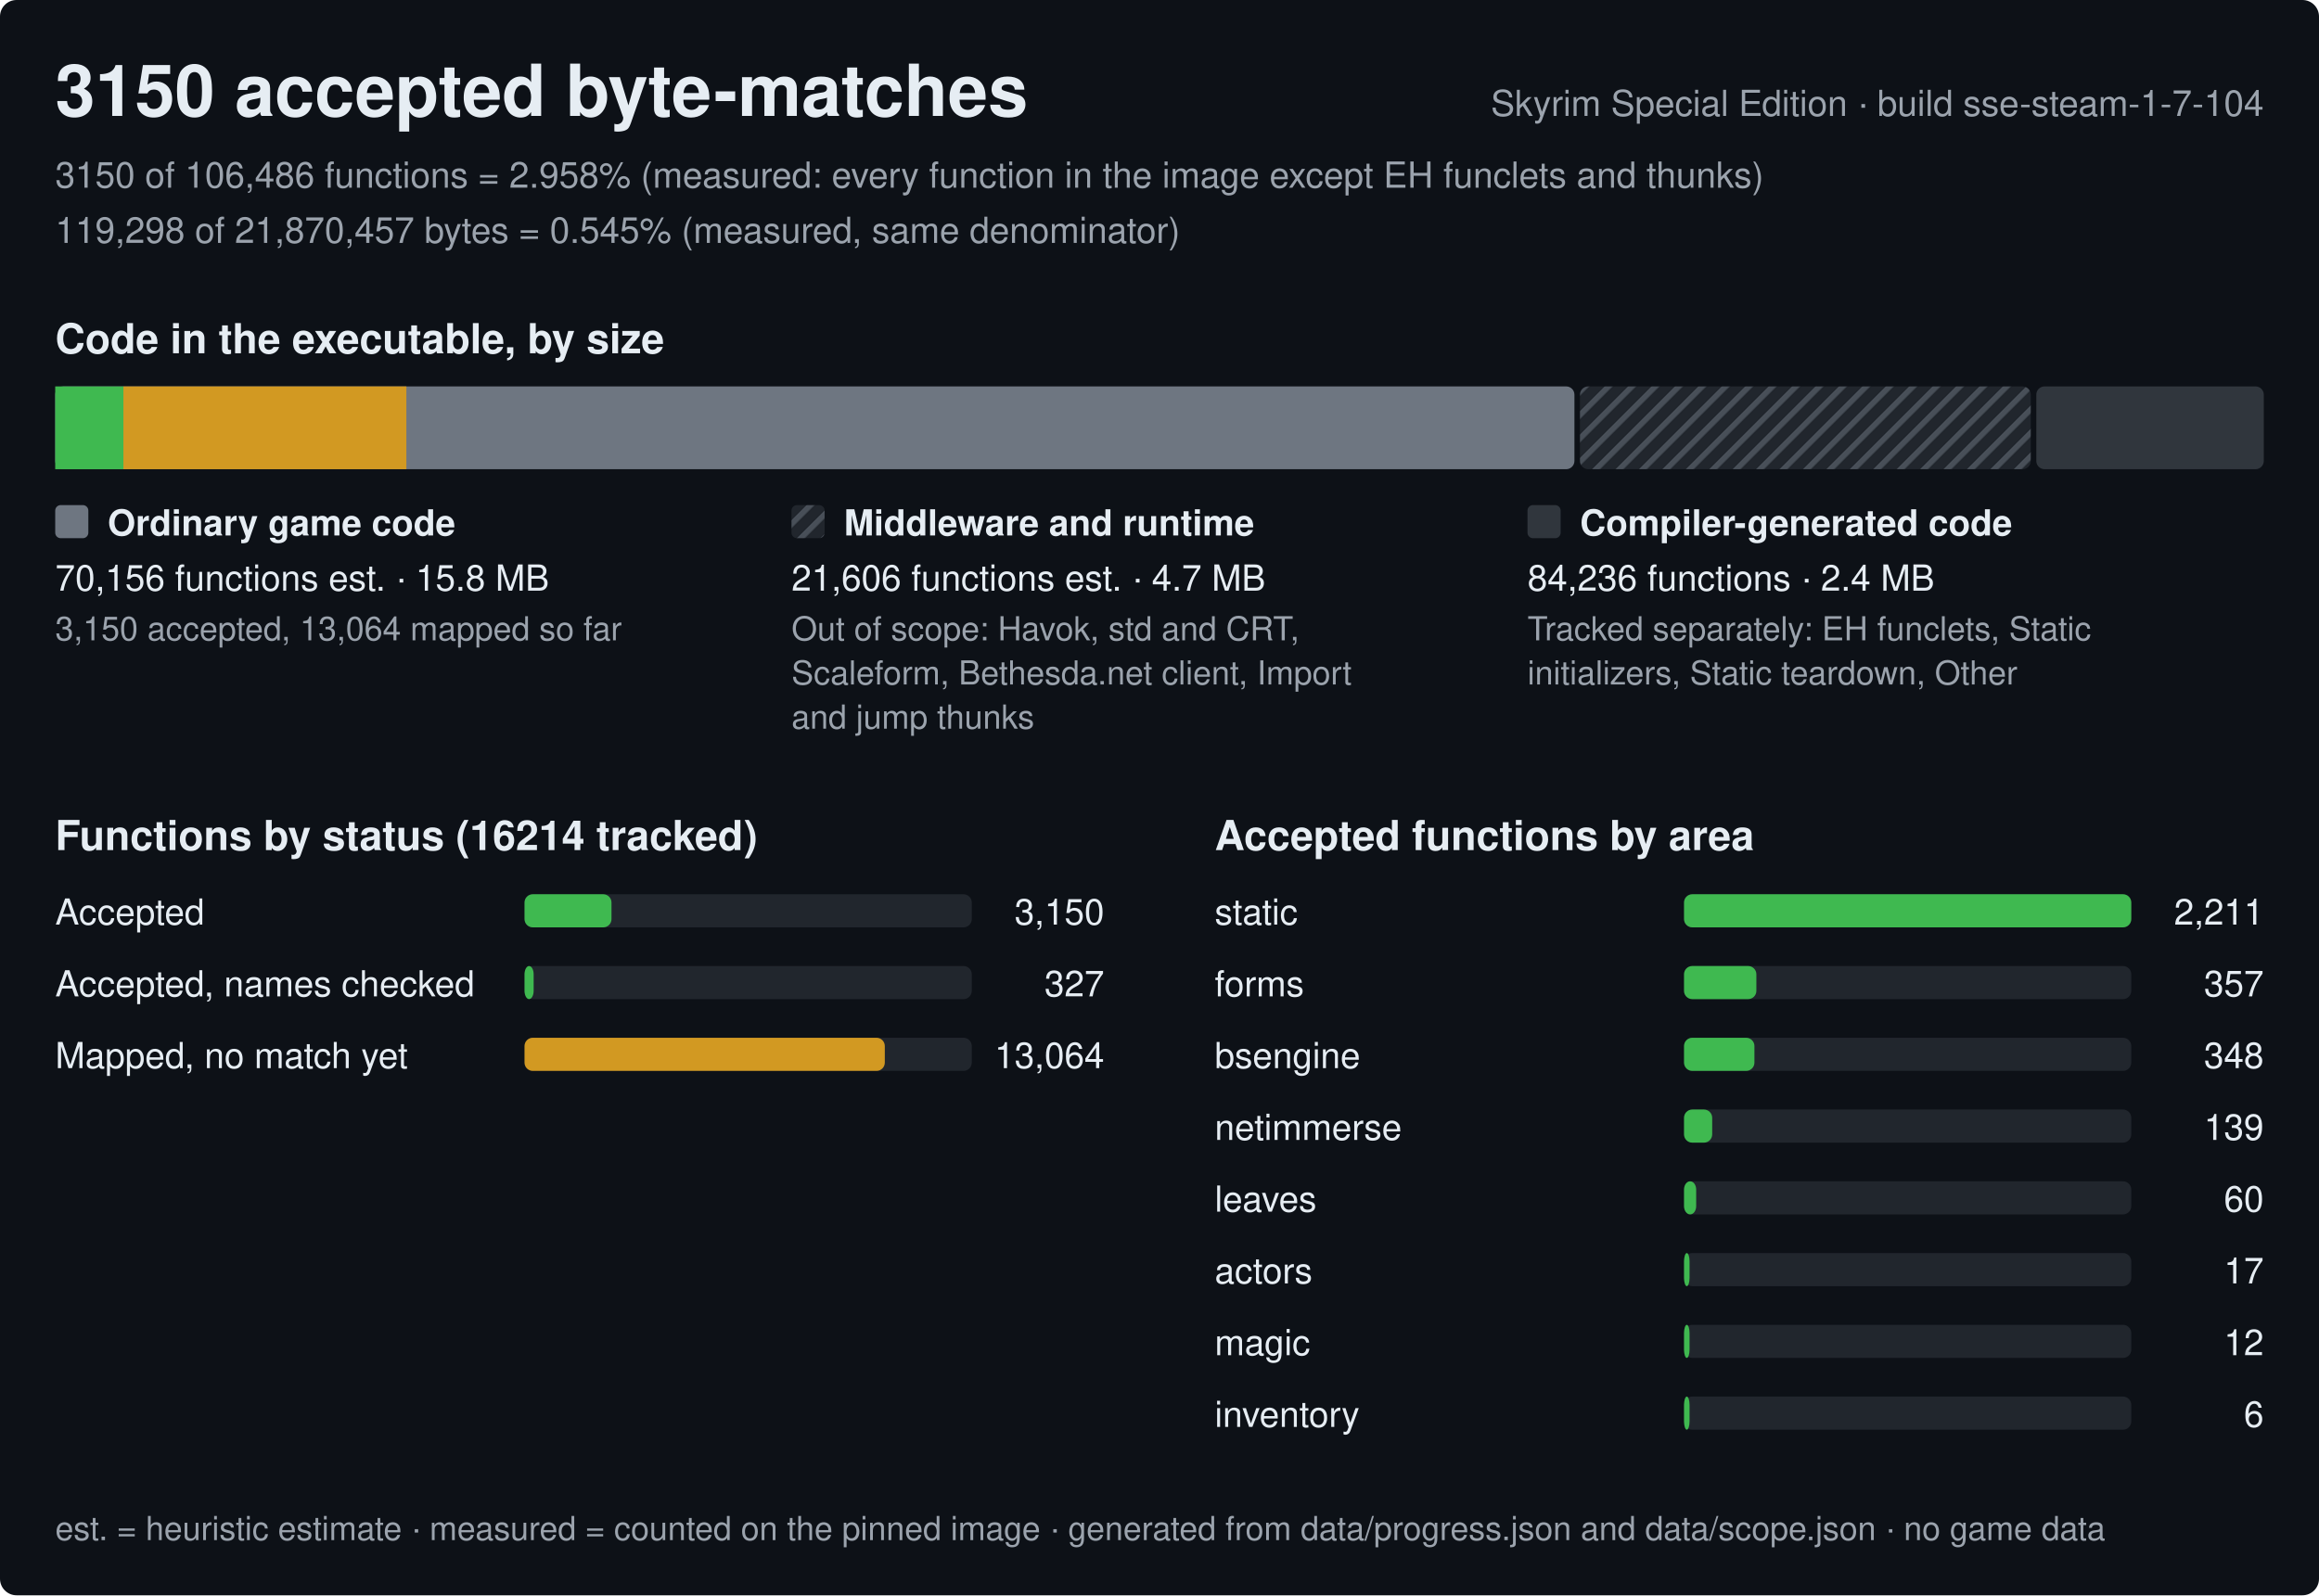
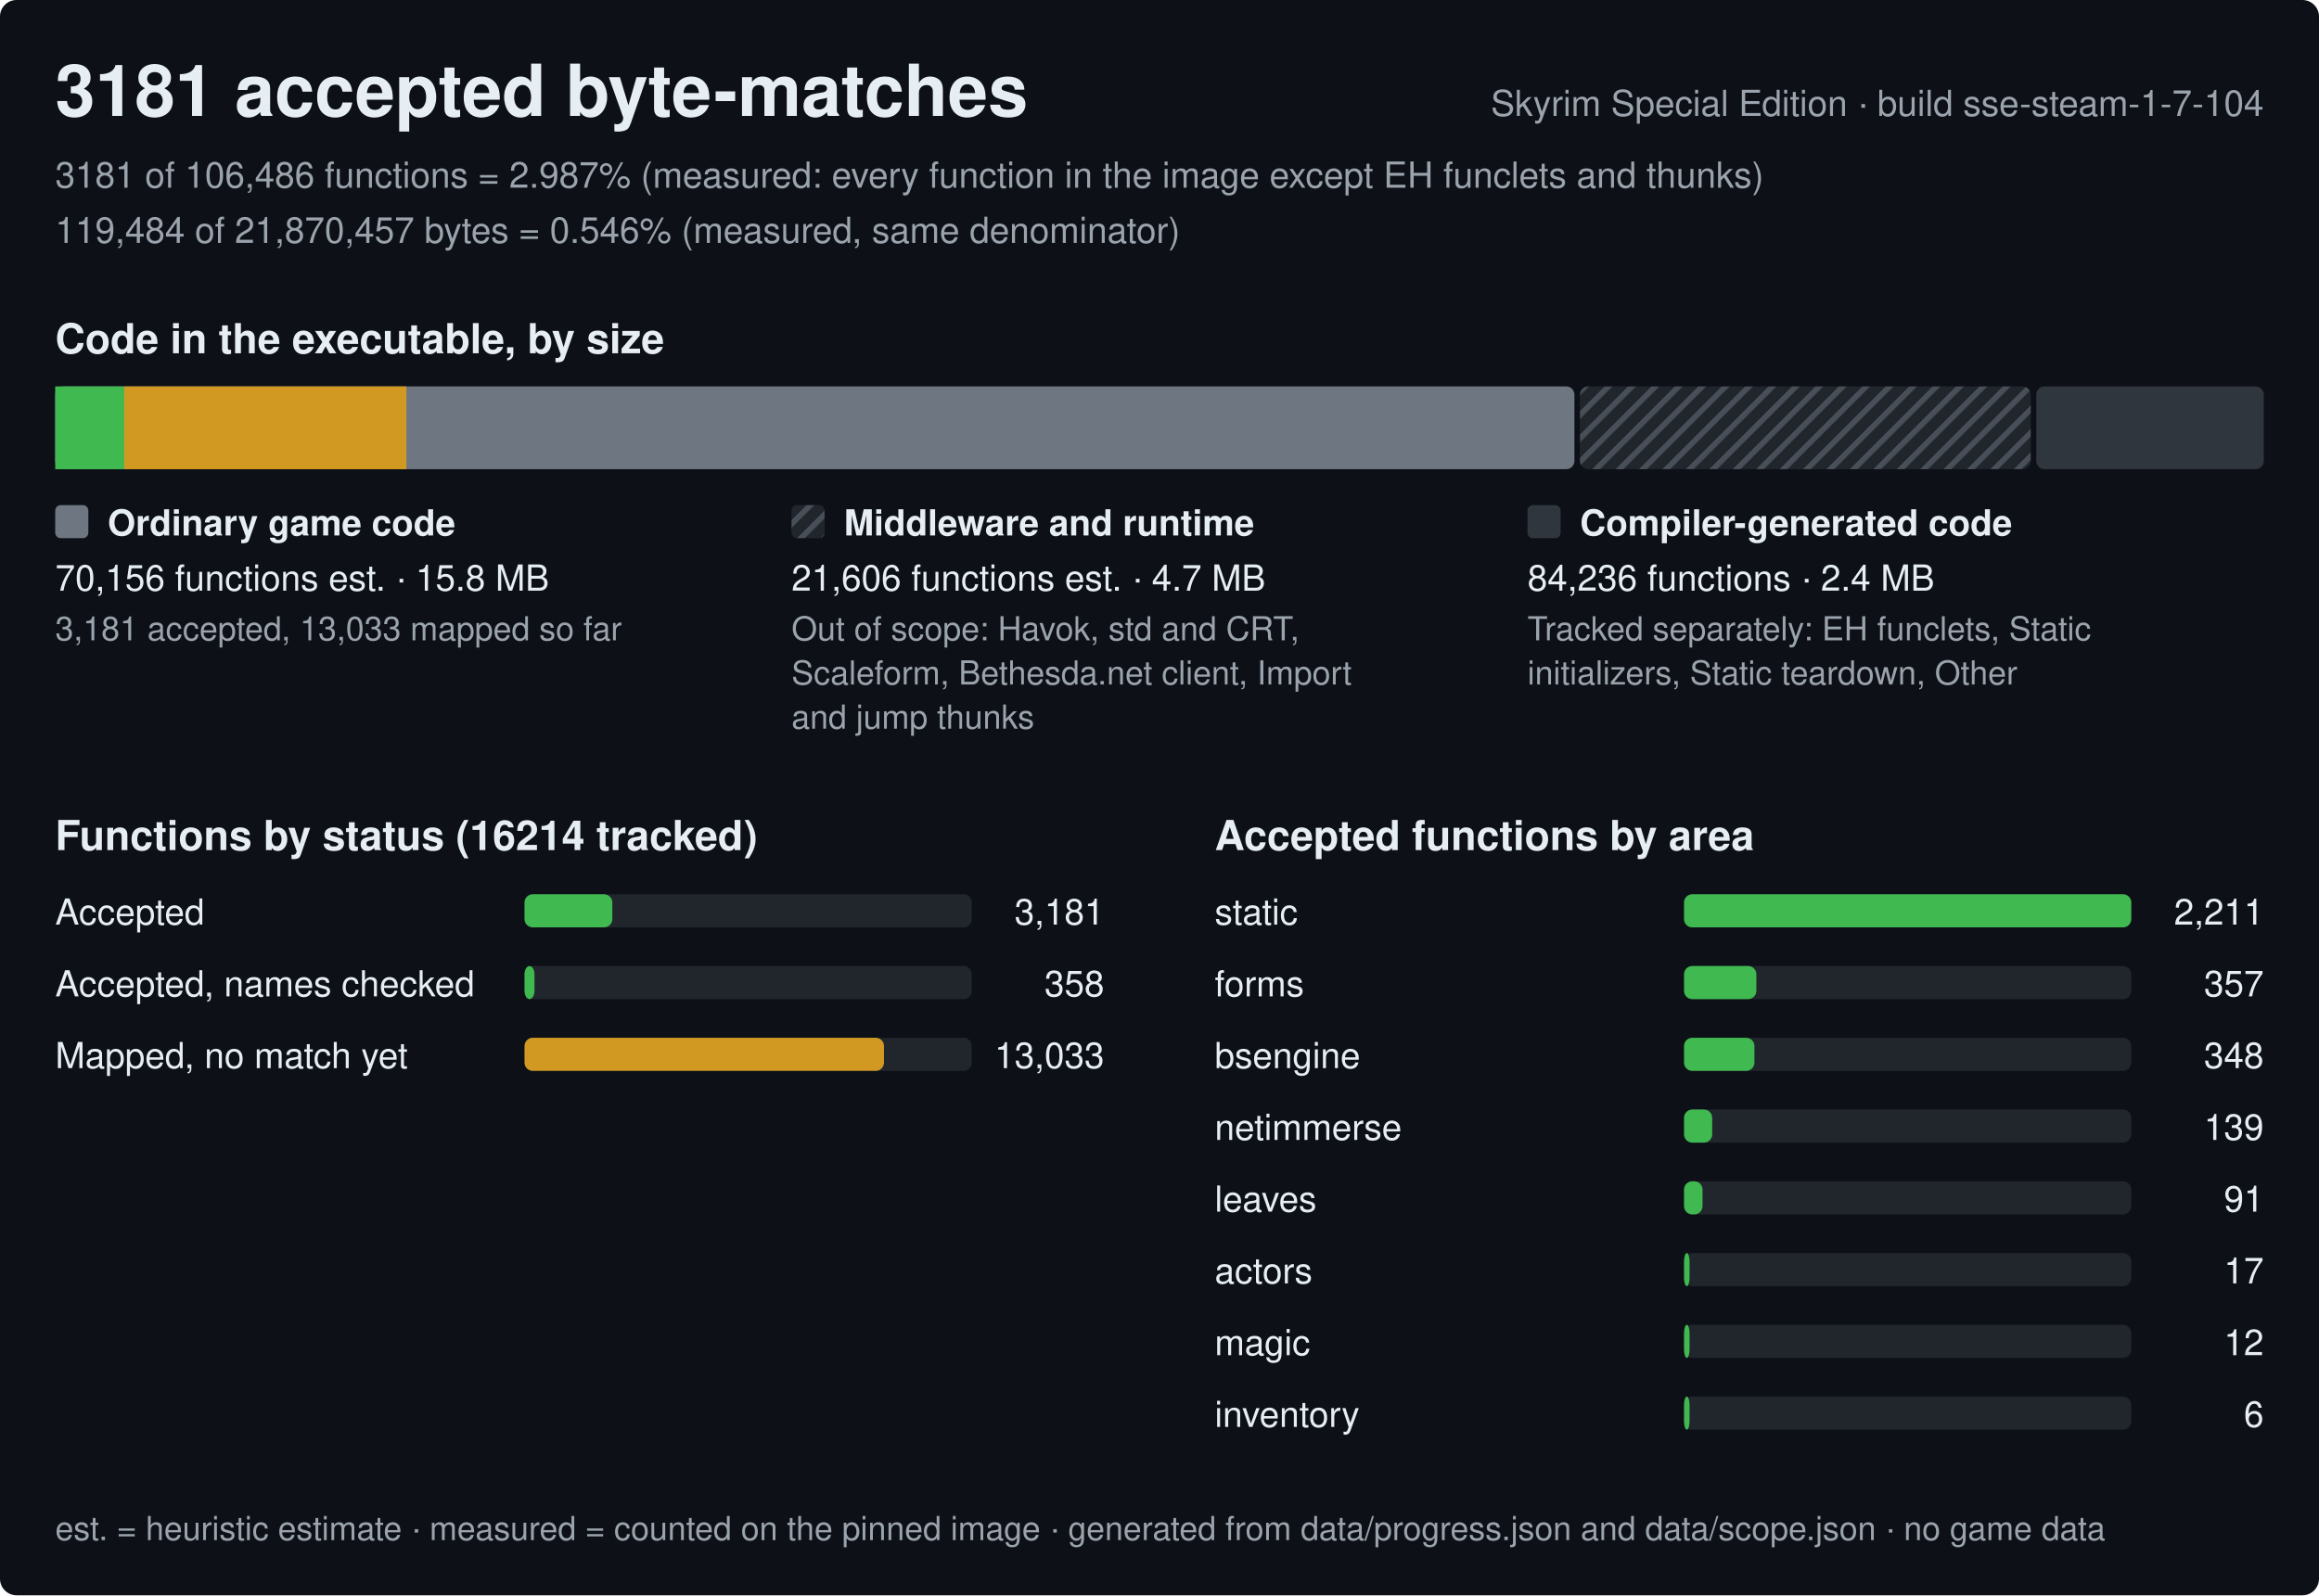
<svg xmlns="http://www.w3.org/2000/svg" width="840" height="578" viewBox="0 0 840 578" role="img" aria-label="Progress of the Skyrim Special Edition byte-matching reconstruction, build sse-steam-1-7-104">
  <style>text{font-family:-apple-system,BlinkMacSystemFont,'Segoe UI',Helvetica,Arial,sans-serif;fill:#e6edf3;white-space:pre}.h{font-size:26px;font-weight:600}.st{font-size:15px;font-weight:600}.lb{font-size:13px;font-weight:600}.bl{font-size:12px;font-weight:600;stroke:#0d1117;stroke-width:3px;paint-order:stroke;stroke-linejoin:round}.rl{font-size:13px}.fn{font-size:12px;fill:#9ba3ad}.mu{fill:#9ba3ad}</style>
  <defs>
    <pattern id="hx" width="6" height="6" patternUnits="userSpaceOnUse" patternTransform="rotate(45)">
      <rect width="6" height="6" fill="#21262d" />
      <rect width="2" height="6" fill="#484f58" />
    </pattern>
  </defs>
  <rect width="840" height="578" rx="6" fill="#0d1117" />
-   <text x="20" y="42" class="h">3150 accepted byte-matches</text>
+   <text x="20" y="42" class="h">3181 accepted byte-matches</text>
  <text x="820" y="42" class="rl mu" text-anchor="end">Skyrim Special Edition · build sse-steam-1-7-104</text>
-   <text x="20" y="68" class="rl mu">3150 of 106,486 functions = 2.958% (measured: every function in the image except EH funclets and thunks)</text>
-   <text x="20" y="88" class="rl mu">119,298 of 21,870,457 bytes = 0.545% (measured, same denominator)</text>
+   <text x="20" y="68" class="rl mu">3181 of 106,486 functions = 2.987% (measured: every function in the image except EH funclets and thunks)</text>
+   <text x="20" y="88" class="rl mu">119,484 of 21,870,457 bytes = 0.546% (measured, same denominator)</text>
  <text x="20" y="128" class="st">Code in the executable, by size</text>
  <rect x="20" y="140" width="550.3" height="30" rx="3" fill="#6e7681" />
-   <rect x="20" y="140" width="24.7" height="30" fill="#3fb950" />
-   <rect x="44.7" y="140" width="102.5" height="30" fill="#d29922" />
+   <rect x="20" y="140" width="25" height="30" fill="#3fb950" />
+   <rect x="45" y="140" width="102.2" height="30" fill="#d29922" />
  <rect x="572.3" y="140" width="163.3" height="30" rx="3" fill="url(#hx)" />
  <rect x="737.6" y="140" width="82.4" height="30" rx="3" fill="#30363d" />
  <rect x="20" y="183" width="12" height="12" rx="2" fill="#6e7681" />
  <text x="39" y="194" class="lb">Ordinary game code</text>
  <text x="20" y="214" class="rl">70,156 functions est. · 15.8 MB</text>
-   <text x="20" y="232" class="fn">3,150 accepted, 13,064 mapped so far</text>
+   <text x="20" y="232" class="fn">3,181 accepted, 13,033 mapped so far</text>
  <rect x="286.7" y="183" width="12" height="12" rx="2" fill="url(#hx)" />
  <text x="305.7" y="194" class="lb">Middleware and runtime</text>
  <text x="286.7" y="214" class="rl">21,606 functions est. · 4.7 MB</text>
  <text x="286.7" y="232" class="fn">Out of scope: Havok, std and CRT,</text>
  <text x="286.7" y="248" class="fn">Scaleform, Bethesda.net client, Import</text>
  <text x="286.7" y="264" class="fn">and jump thunks</text>
  <rect x="553.3" y="183" width="12" height="12" rx="2" fill="#30363d" />
  <text x="572.3" y="194" class="lb">Compiler-generated code</text>
  <text x="553.3" y="214" class="rl">84,236 functions · 2.4 MB</text>
  <text x="553.3" y="232" class="fn">Tracked separately: EH funclets, Static</text>
  <text x="553.3" y="248" class="fn">initializers, Static teardown, Other</text>
  <text x="20" y="308" class="st">Functions by status (16214 tracked)</text>
  <text x="20" y="335" class="rl">Accepted</text>
  <rect x="190" y="324" width="162.0" height="12" rx="3" fill="#21262d" />
-   <rect x="190" y="324" width="31.5" height="12" rx="3" fill="#3fb950" />
-   <text x="400.0" y="335" class="rl" text-anchor="end">3,150</text>
+   <rect x="190" y="324" width="31.8" height="12" rx="3" fill="#3fb950" />
+   <text x="400.0" y="335" class="rl" text-anchor="end">3,181</text>
  <text x="20" y="361" class="rl">Accepted, names checked</text>
  <rect x="190" y="350" width="162.0" height="12" rx="3" fill="#21262d" />
-   <rect x="190" y="350" width="3.3" height="12" rx="3" fill="#3fb950" />
-   <text x="400.0" y="361" class="rl" text-anchor="end">327</text>
+   <rect x="190" y="350" width="3.6" height="12" rx="3" fill="#3fb950" />
+   <text x="400.0" y="361" class="rl" text-anchor="end">358</text>
  <text x="20" y="387" class="rl">Mapped, no match yet</text>
  <rect x="190" y="376" width="162.0" height="12" rx="3" fill="#21262d" />
-   <rect x="190" y="376" width="130.5" height="12" rx="3" fill="#d29922" />
-   <text x="400.0" y="387" class="rl" text-anchor="end">13,064</text>
+   <rect x="190" y="376" width="130.2" height="12" rx="3" fill="#d29922" />
+   <text x="400.0" y="387" class="rl" text-anchor="end">13,033</text>
  <text x="440.0" y="308" class="st">Accepted functions by area</text>
  <text x="440.0" y="335" class="rl">static</text>
  <rect x="610.0" y="324" width="162.0" height="12" rx="3" fill="#21262d" />
  <rect x="610.0" y="324" width="162" height="12" rx="3" fill="#3fb950" />
  <text x="820.0" y="335" class="rl" text-anchor="end">2,211</text>
  <text x="440.0" y="361" class="rl">forms</text>
  <rect x="610.0" y="350" width="162.0" height="12" rx="3" fill="#21262d" />
  <rect x="610.0" y="350" width="26.2" height="12" rx="3" fill="#3fb950" />
  <text x="820.0" y="361" class="rl" text-anchor="end">357</text>
  <text x="440.0" y="387" class="rl">bsengine</text>
  <rect x="610.0" y="376" width="162.0" height="12" rx="3" fill="#21262d" />
  <rect x="610.0" y="376" width="25.5" height="12" rx="3" fill="#3fb950" />
  <text x="820.0" y="387" class="rl" text-anchor="end">348</text>
  <text x="440.0" y="413" class="rl">netimmerse</text>
  <rect x="610.0" y="402" width="162.0" height="12" rx="3" fill="#21262d" />
  <rect x="610.0" y="402" width="10.2" height="12" rx="3" fill="#3fb950" />
  <text x="820.0" y="413" class="rl" text-anchor="end">139</text>
  <text x="440.0" y="439" class="rl">leaves</text>
  <rect x="610.0" y="428" width="162.0" height="12" rx="3" fill="#21262d" />
-   <rect x="610.0" y="428" width="4.4" height="12" rx="3" fill="#3fb950" />
-   <text x="820.0" y="439" class="rl" text-anchor="end">60</text>
+   <rect x="610.0" y="428" width="6.7" height="12" rx="3" fill="#3fb950" />
+   <text x="820.0" y="439" class="rl" text-anchor="end">91</text>
  <text x="440.0" y="465" class="rl">actors</text>
  <rect x="610.0" y="454" width="162.0" height="12" rx="3" fill="#21262d" />
  <rect x="610.0" y="454" width="2" height="12" rx="3" fill="#3fb950" />
  <text x="820.0" y="465" class="rl" text-anchor="end">17</text>
  <text x="440.0" y="491" class="rl">magic</text>
  <rect x="610.0" y="480" width="162.0" height="12" rx="3" fill="#21262d" />
  <rect x="610.0" y="480" width="2" height="12" rx="3" fill="#3fb950" />
  <text x="820.0" y="491" class="rl" text-anchor="end">12</text>
  <text x="440.0" y="517" class="rl">inventory</text>
  <rect x="610.0" y="506" width="162.0" height="12" rx="3" fill="#21262d" />
  <rect x="610.0" y="506" width="2" height="12" rx="3" fill="#3fb950" />
  <text x="820.0" y="517" class="rl" text-anchor="end">6</text>
  <text x="20" y="558" class="fn">est. = heuristic estimate · measured = counted on the pinned image · generated from data/progress.json and data/scope.json · no game data</text>
</svg>
